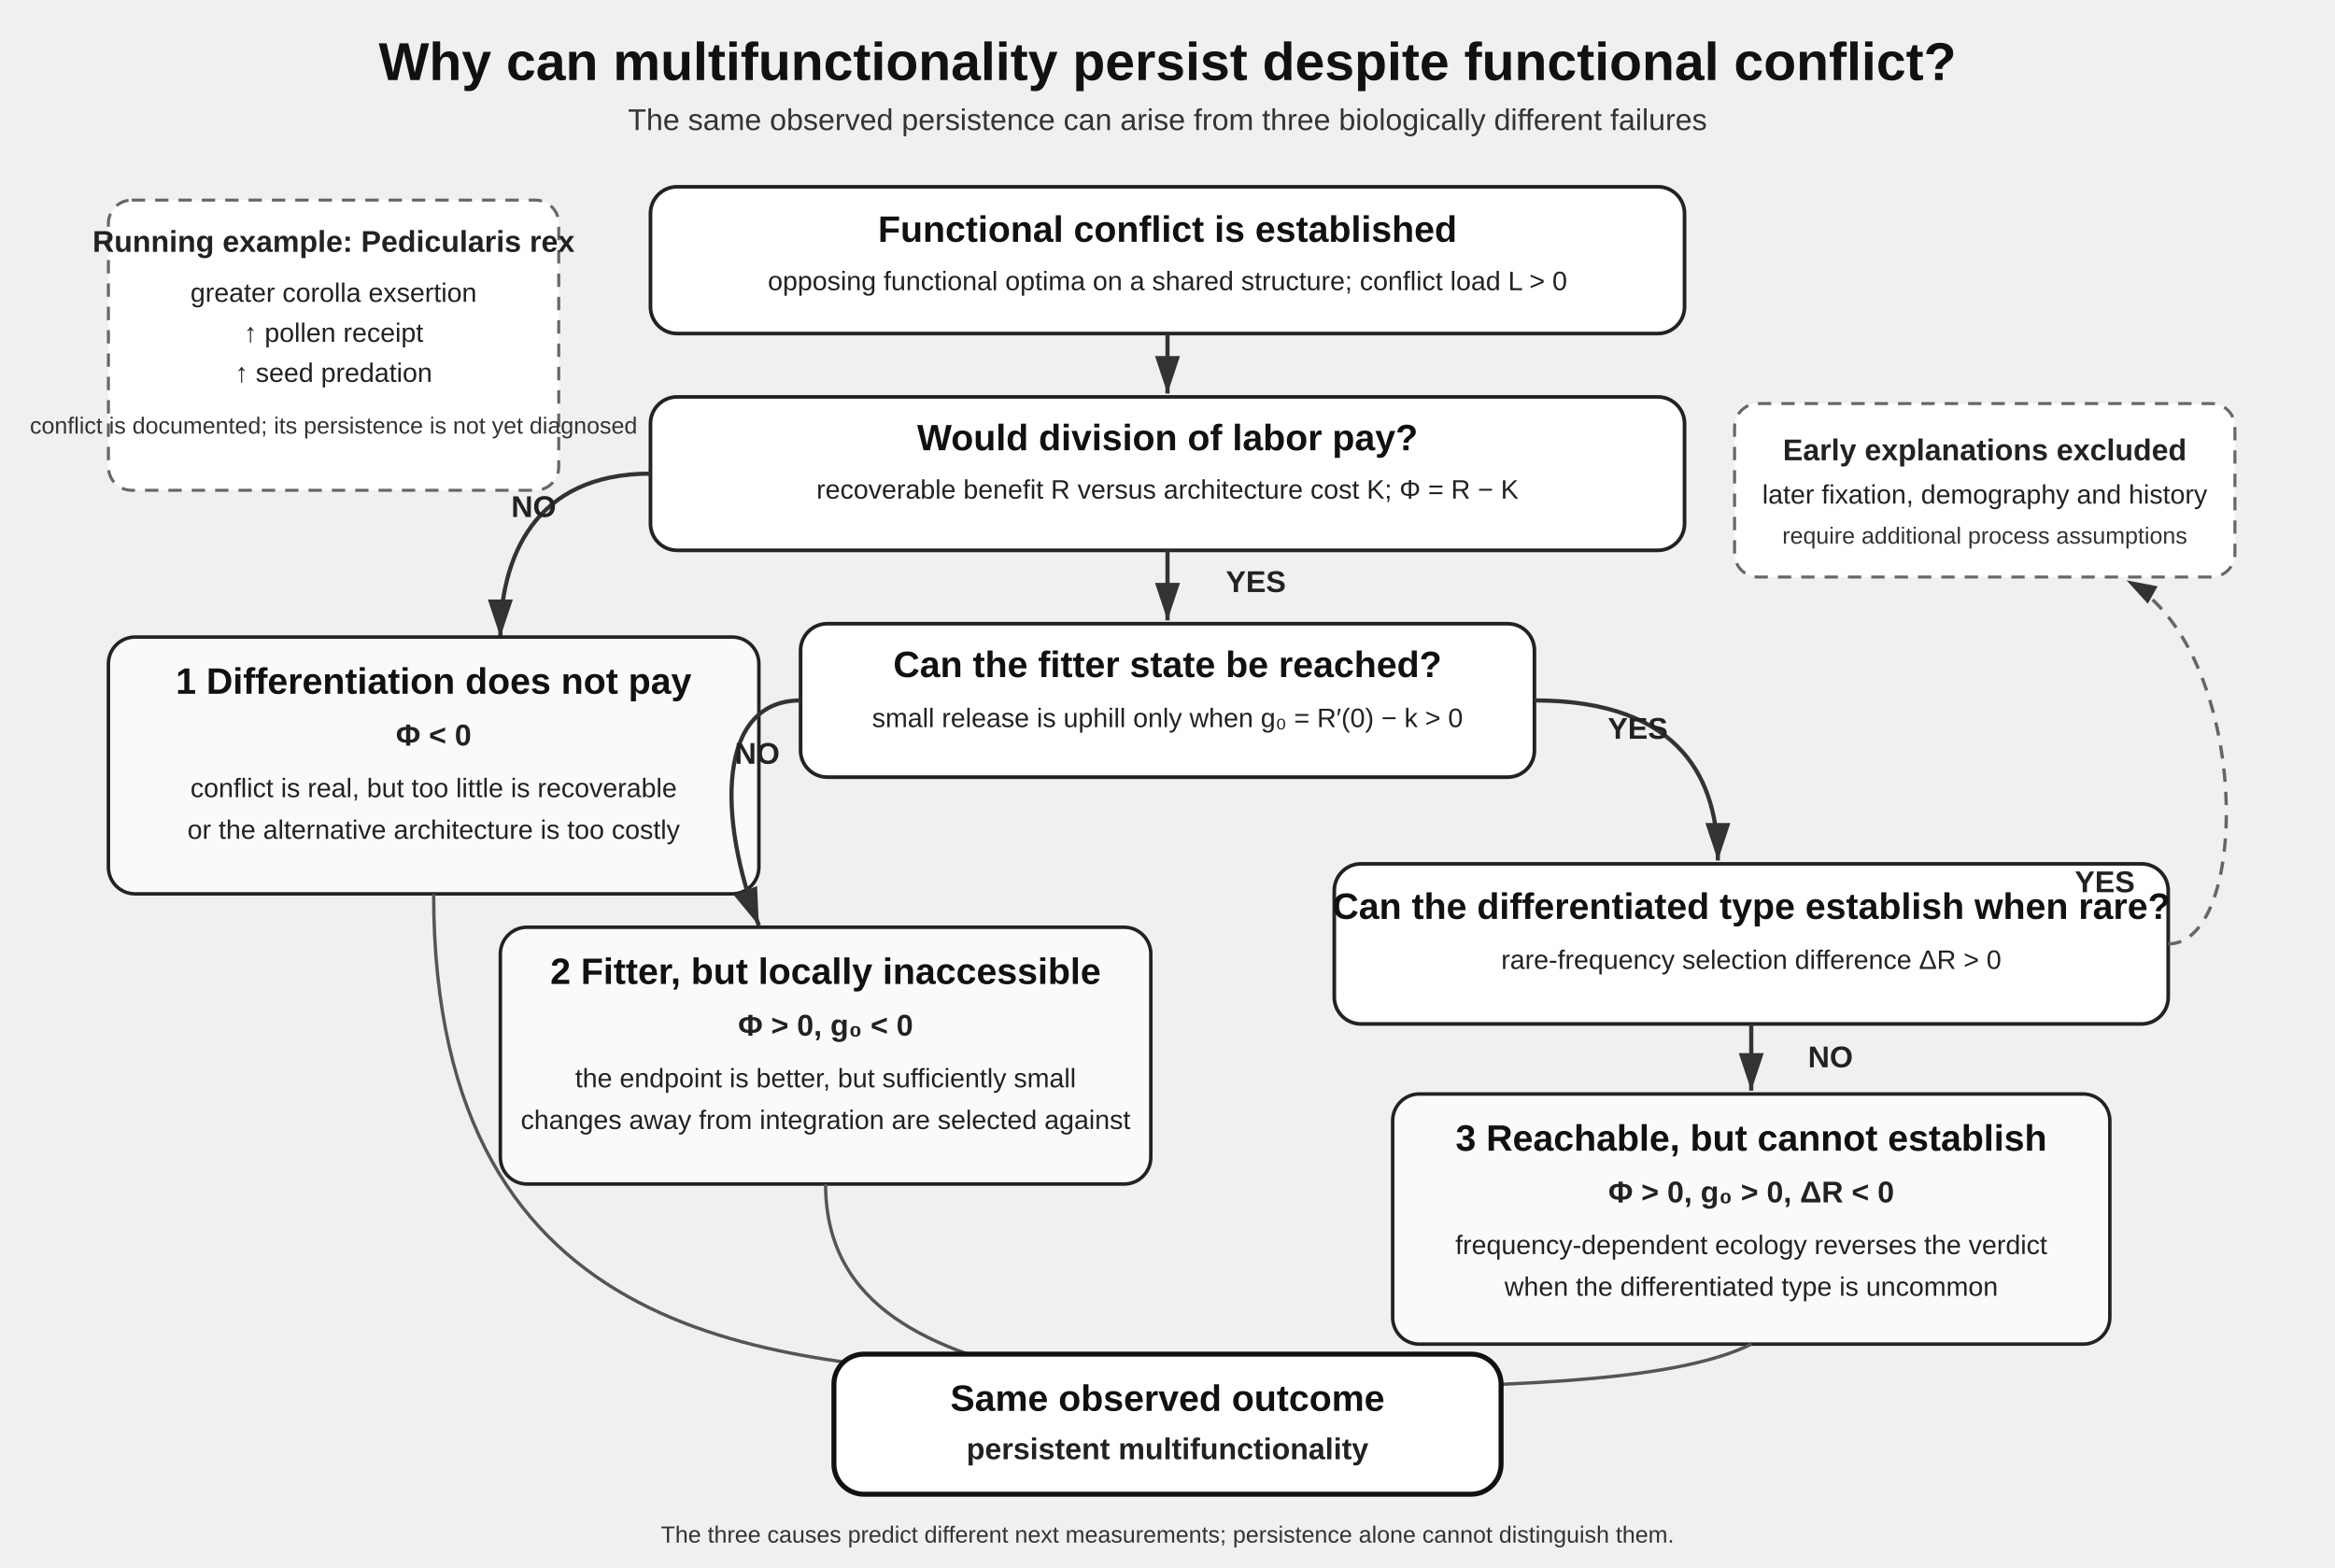
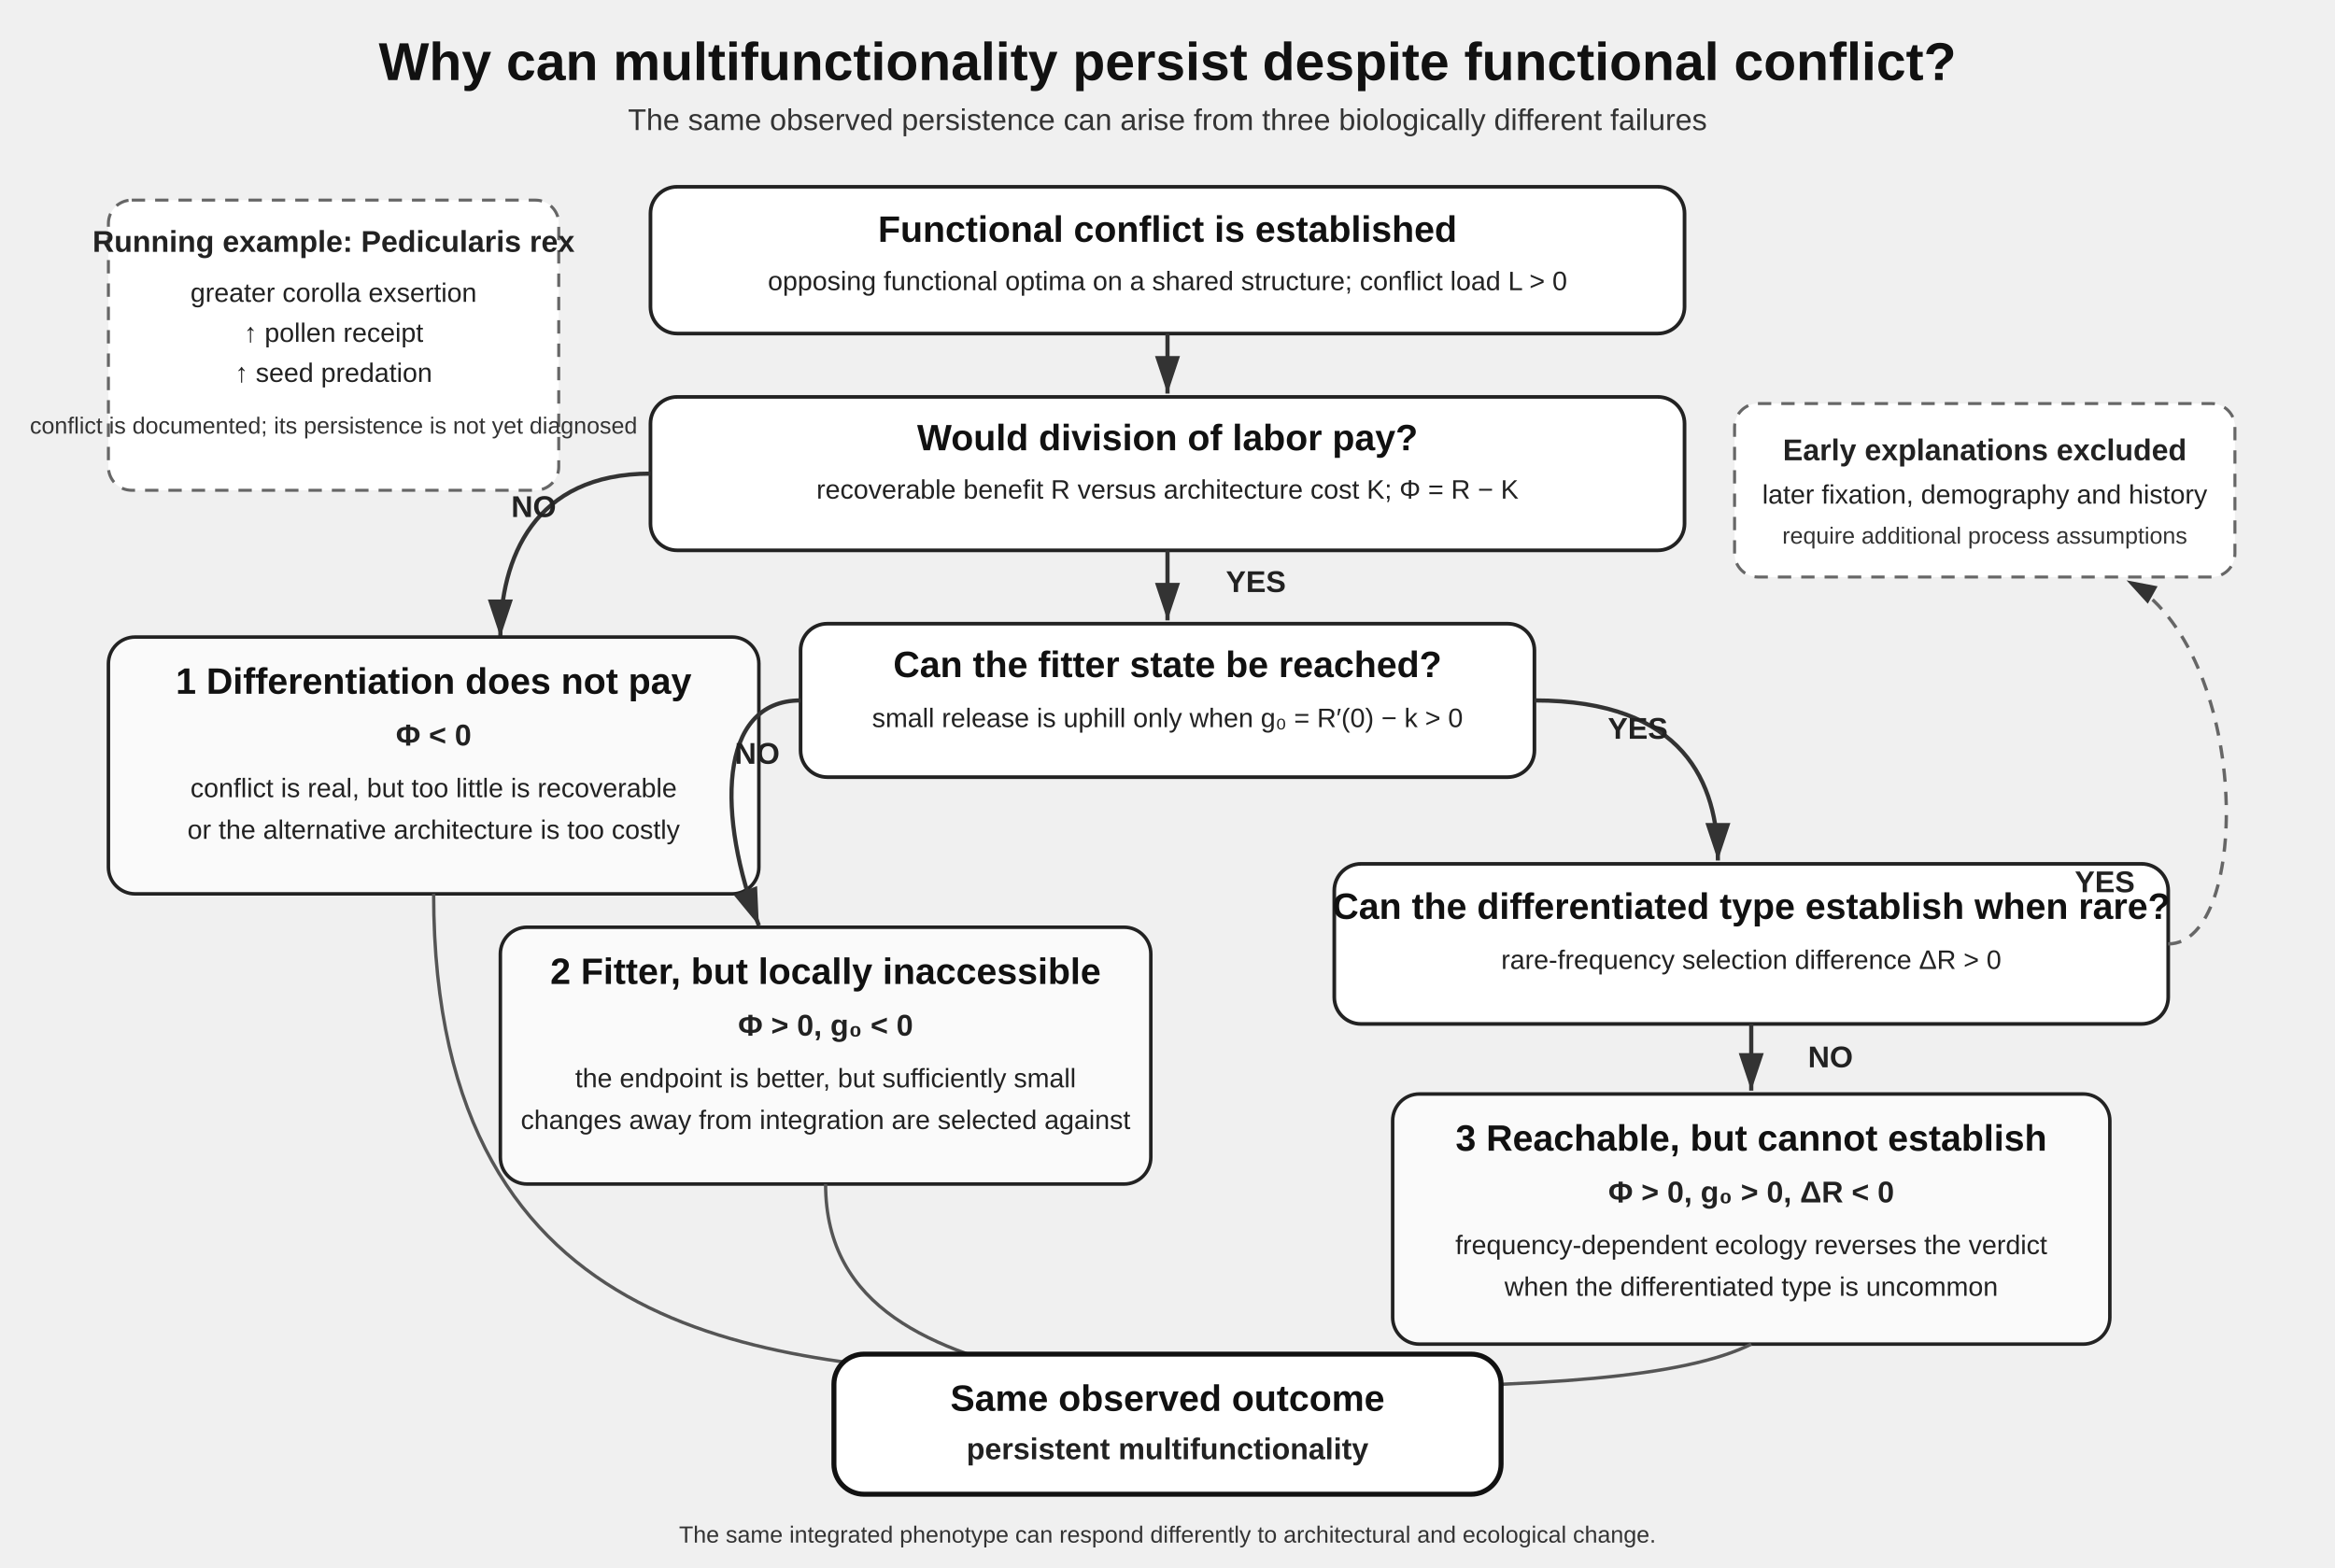
<svg xmlns="http://www.w3.org/2000/svg" width="1400" height="940" viewBox="0 0 1400 940">
  <defs>
    <marker id="arrow" markerWidth="10" markerHeight="10" refX="9" refY="3" orient="auto" markerUnits="strokeWidth">
      <path d="M0,0 L0,6 L9,3 z" fill="#333" />
    </marker>
    <style>
      .title { font: 700 32px Arial, Helvetica, sans-serif; fill:#111; }
      .subtitle { font: 400 18px Arial, Helvetica, sans-serif; fill:#333; }
      .box { fill:#fff; stroke:#222; stroke-width:2.2; rx:16; }
      .cause { fill:#fafafa; stroke:#222; stroke-width:2.1; rx:16; }
      .outcome { fill:#fff; stroke:#111; stroke-width:3; rx:18; }
      .extension { fill:#fff; stroke:#666; stroke-width:1.8; stroke-dasharray:8 6; rx:14; }
      .label { font:700 22px Arial, Helvetica, sans-serif; fill:#111; }
      .mid { font:600 18px Arial, Helvetica, sans-serif; fill:#222; }
      .small { font:400 16px Arial, Helvetica, sans-serif; fill:#222; }
      .tiny { font:400 14px Arial, Helvetica, sans-serif; fill:#333; }
      .arrow { stroke:#333; stroke-width:2.5; fill:none; marker-end:url(#arrow); }
      .dash { stroke:#666; stroke-width:2; stroke-dasharray:8 6; fill:none; marker-end:url(#arrow); }
      .line { stroke:#555; stroke-width:2; fill:none; }
    </style>
  </defs>
  <text x="700" y="48" text-anchor="middle" class="title">Why can multifunctionality persist despite functional conflict?</text>
  <text x="700" y="78" text-anchor="middle" class="subtitle">The same observed persistence can arise from three biologically different failures</text>
  <rect x="390" y="112" width="620" height="88" class="box" />
  <text x="700" y="145" text-anchor="middle" class="label">Functional conflict is established</text>
  <text x="700" y="174" text-anchor="middle" class="small">opposing functional optima on a shared structure; conflict load L &gt; 0</text>
  <path d="M700 200 L700 236" class="arrow" />
  <rect x="390" y="238" width="620" height="92" class="box" />
  <text x="700" y="270" text-anchor="middle" class="label">Would division of labor pay?</text>
  <text x="700" y="299" text-anchor="middle" class="small">recoverable benefit R versus architecture cost K; Φ = R − K</text>
  <path d="M390 284 C320 284 300 335 300 382" class="arrow" />
  <text x="320" y="310" text-anchor="middle" class="mid">NO</text>
  <rect x="65" y="382" width="390" height="154" class="cause" />
  <text x="260" y="416" text-anchor="middle" class="label">1  Differentiation does not pay</text>
  <text x="260" y="447" text-anchor="middle" class="mid">Φ &lt; 0</text>
  <text x="260" y="478" text-anchor="middle" class="small">conflict is real, but too little is recoverable</text>
  <text x="260" y="503" text-anchor="middle" class="small">or the alternative architecture is too costly</text>
  <path d="M700 330 L700 372" class="arrow" />
  <text x="735" y="355" class="mid">YES</text>
  <rect x="480" y="374" width="440" height="92" class="box" />
  <text x="700" y="406" text-anchor="middle" class="label">Can the fitter state be reached?</text>
  <text x="700" y="436" text-anchor="middle" class="small">small release is uphill only when g₀ = R′(0) − k &gt; 0</text>
  <path d="M480 420 C430 420 430 490 455 555" class="arrow" />
  <text x="454" y="458" text-anchor="middle" class="mid">NO</text>
  <rect x="300" y="556" width="390" height="154" class="cause" />
  <text x="495" y="590" text-anchor="middle" class="label">2  Fitter, but locally inaccessible</text>
  <text x="495" y="621" text-anchor="middle" class="mid">Φ &gt; 0,  g₀ &lt; 0</text>
  <text x="495" y="652" text-anchor="middle" class="small">the endpoint is better, but sufficiently small</text>
  <text x="495" y="677" text-anchor="middle" class="small">changes away from integration are selected against</text>
  <path d="M920 420 C1010 420 1030 470 1030 516" class="arrow" />
  <text x="982" y="443" text-anchor="middle" class="mid">YES</text>
  <rect x="800" y="518" width="500" height="96" class="box" />
  <text x="1050" y="551" text-anchor="middle" class="label">Can the differentiated type establish when rare?</text>
  <text x="1050" y="581" text-anchor="middle" class="small">rare-frequency selection difference ΔR &gt; 0</text>
  <path d="M1050 614 L1050 654" class="arrow" />
  <text x="1084" y="640" class="mid">NO</text>
  <rect x="835" y="656" width="430" height="150" class="cause" />
  <text x="1050" y="690" text-anchor="middle" class="label">3  Reachable, but cannot establish</text>
  <text x="1050" y="721" text-anchor="middle" class="mid">Φ &gt; 0,  g₀ &gt; 0,  ΔR &lt; 0</text>
  <text x="1050" y="752" text-anchor="middle" class="small">frequency-dependent ecology reverses the verdict</text>
  <text x="1050" y="777" text-anchor="middle" class="small">when the differentiated type is uncommon</text>
  <path d="M260 536 C260 812 470 816 610 826" class="line" />
  <path d="M495 710 C495 785 560 810 630 826" class="line" />
  <path d="M1050 806 C1010 826 925 832 790 832" class="line" />
  <rect x="500" y="812" width="400" height="84" class="outcome" />
  <text x="700" y="846" text-anchor="middle" class="label">Same observed outcome</text>
  <text x="700" y="875" text-anchor="middle" class="mid">persistent multifunctionality</text>
  <path d="M1300 566 C1350 566 1350 390 1275 348" class="dash" />
  <text x="1280" y="535" text-anchor="end" class="mid">YES</text>
  <rect x="1040" y="242" width="300" height="104" class="extension" />
  <text x="1190" y="276" text-anchor="middle" class="mid">Early explanations excluded</text>
  <text x="1190" y="302" text-anchor="middle" class="small">later fixation, demography and history</text>
  <text x="1190" y="326" text-anchor="middle" class="tiny">require additional process assumptions</text>
  <rect x="65" y="120" width="270" height="174" class="extension" />
  <text x="200" y="151" text-anchor="middle" class="mid">Running example: Pedicularis rex</text>
  <text x="200" y="181" text-anchor="middle" class="small">greater corolla exsertion</text>
  <text x="200" y="205" text-anchor="middle" class="small">↑ pollen receipt</text>
  <text x="200" y="229" text-anchor="middle" class="small">↑ seed predation</text>
  <text x="200" y="260" text-anchor="middle" class="tiny">conflict is documented; its persistence is not yet diagnosed</text>
-   <text x="700" y="925" text-anchor="middle" class="tiny">The three causes predict different next measurements; persistence alone cannot distinguish them.</text>
+   <text x="700" y="925" text-anchor="middle" class="tiny">The same integrated phenotype can respond differently to architectural and ecological change.</text>
</svg>
